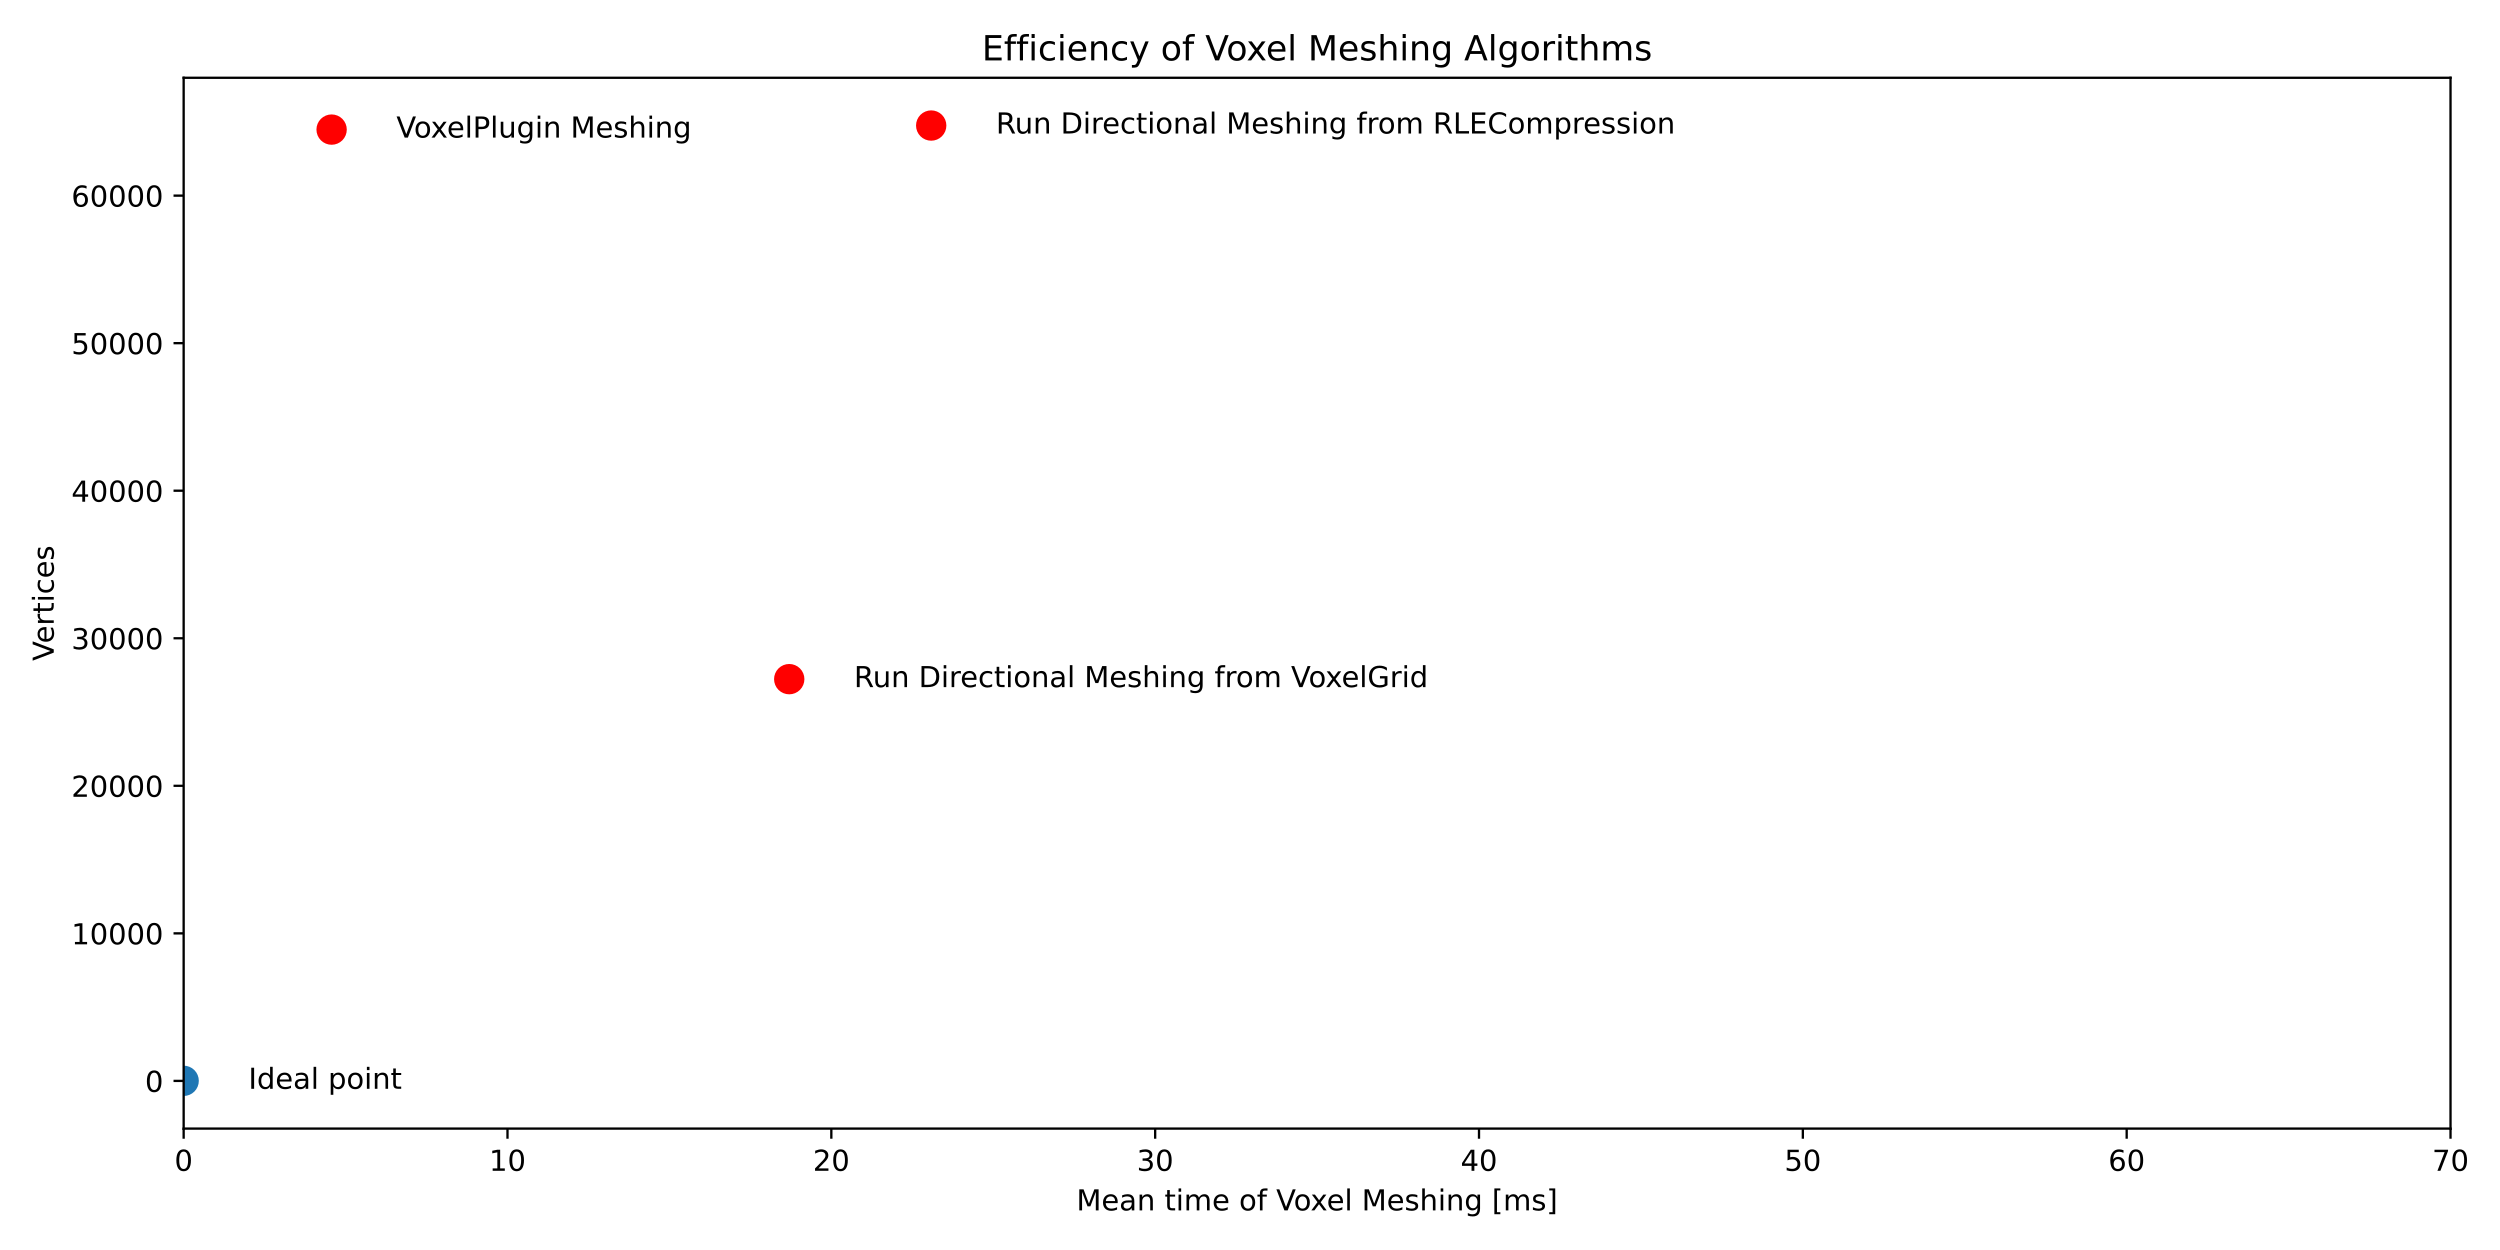
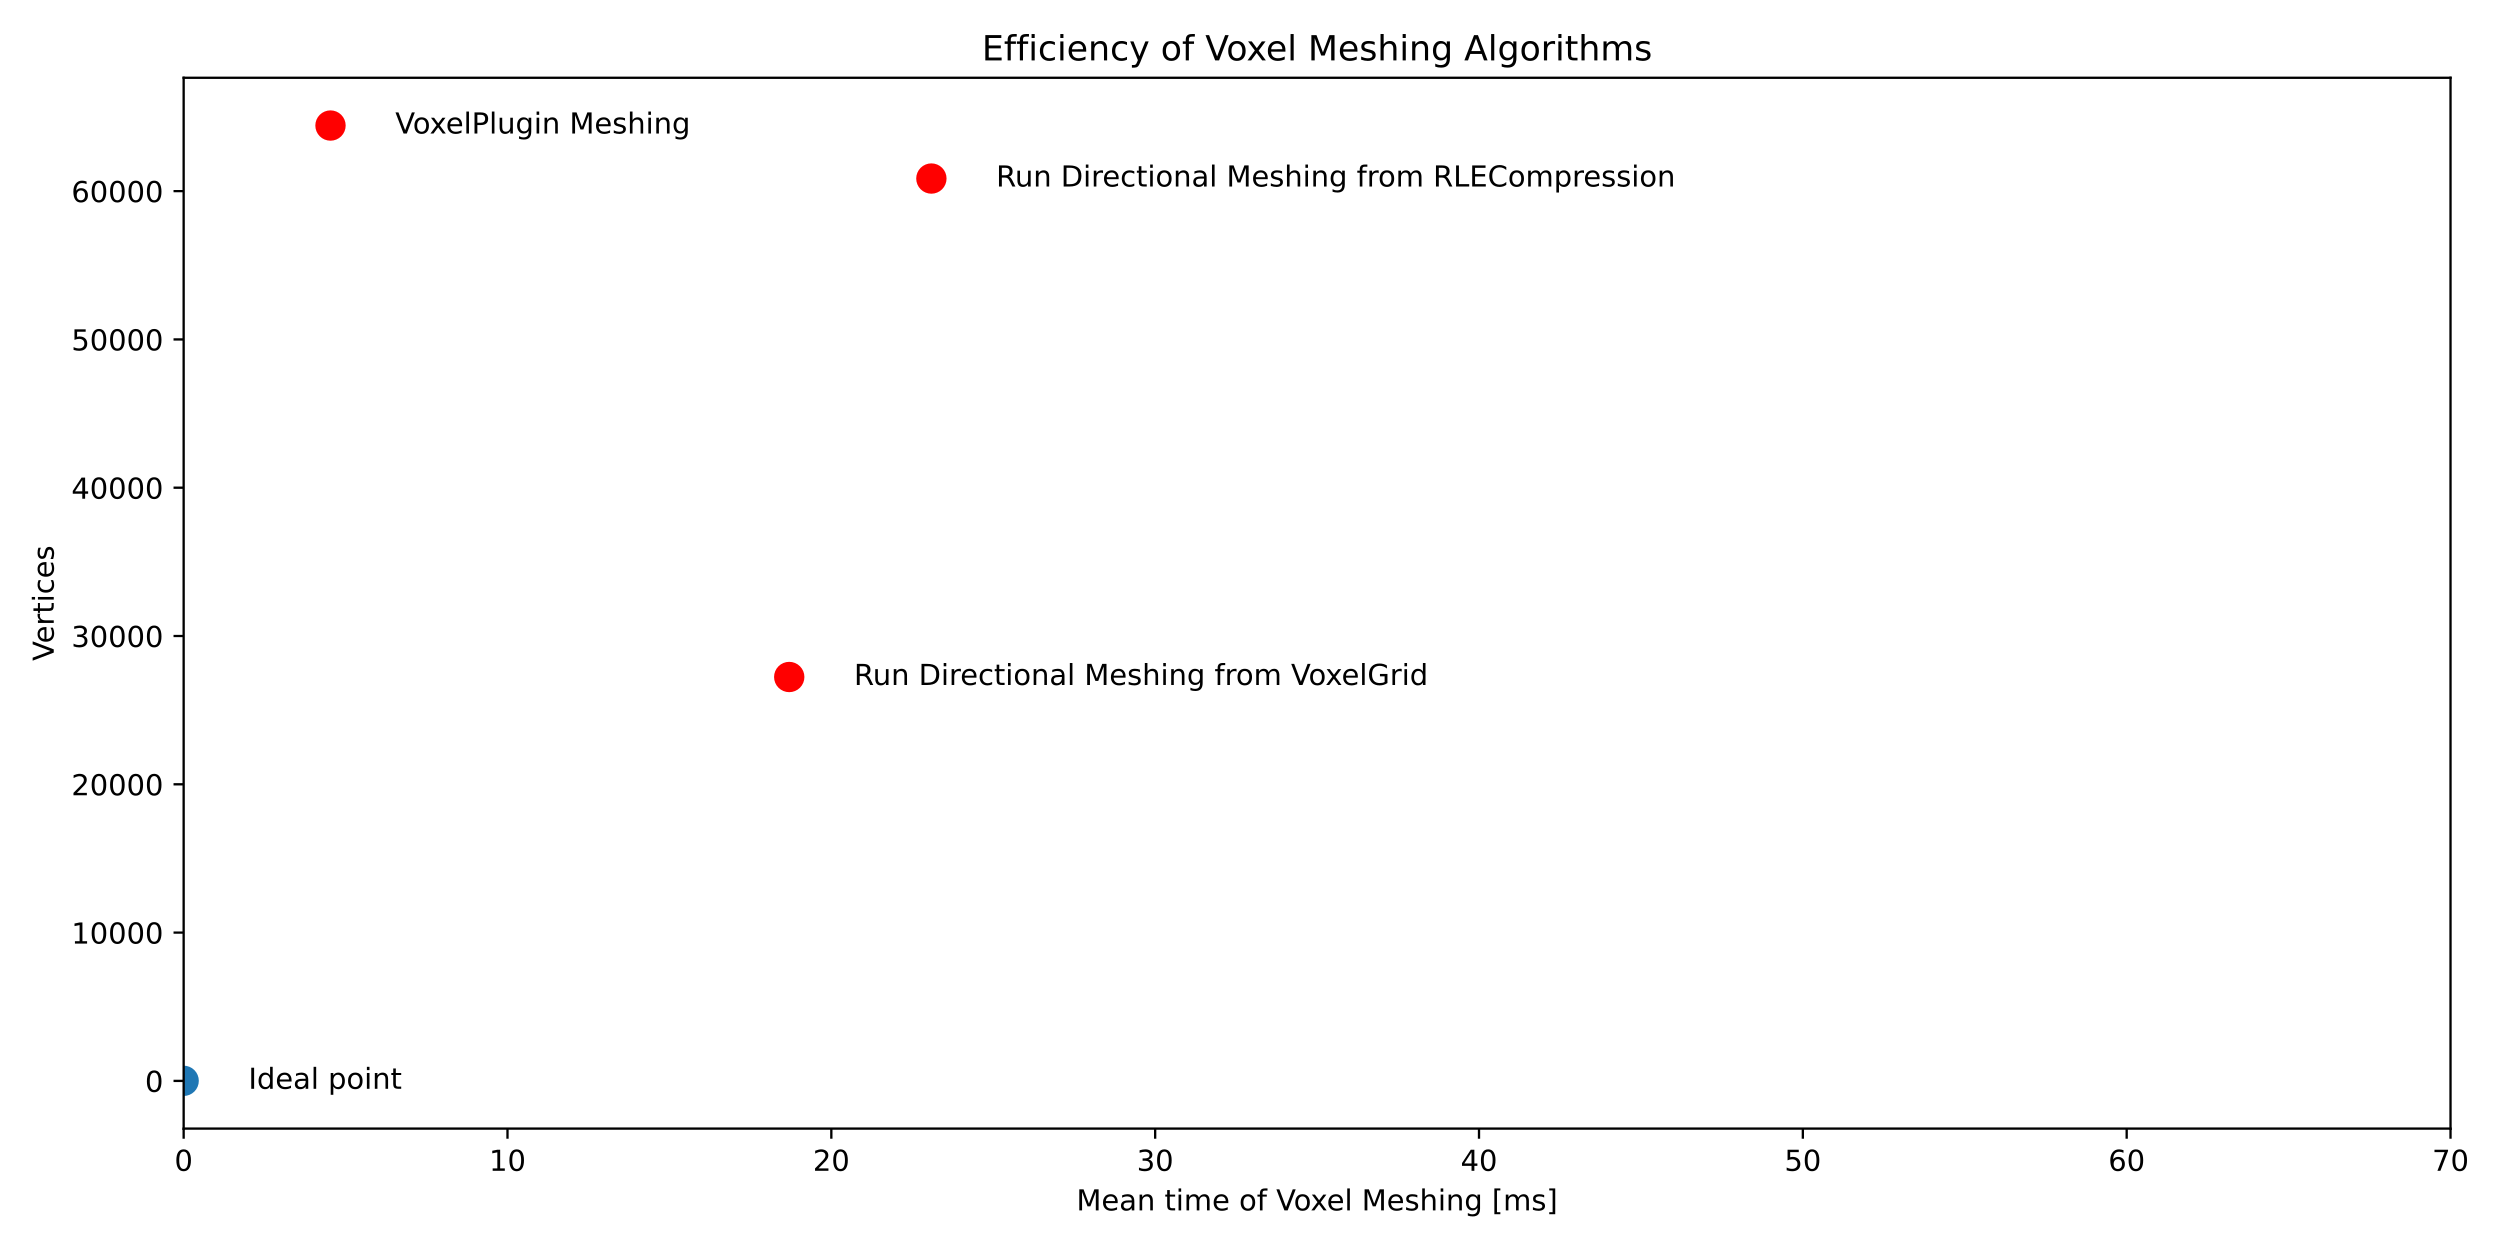
<svg xmlns="http://www.w3.org/2000/svg" xmlns:xlink="http://www.w3.org/1999/xlink" width="864pt" height="432pt" viewBox="0 0 864 432" version="1.1">
  <defs>
    <style type="text/css">*{stroke-linejoin: round; stroke-linecap: butt}</style>
  </defs>
  <g id="figure_1">
    <g id="patch_1">
      <path d="M 0 432  L 864 432  L 864 0  L 0 0  z " style="fill: #ffffff" />
    </g>
    <g id="axes_1">
      <g id="patch_2">
        <path d="M 63.47 390.04  L 846.9 390.04  L 846.9 26.88  L 63.47 26.88  z " style="fill: #ffffff" />
      </g>
      <g id="PathCollection_1">
        <defs>
-           <path id="m01d069dafb" d="M 0 4.743  C 1.258 4.743 2.465 4.244 3.354 3.354  C 4.244 2.465 4.743 1.258 4.743 0  C 4.743 -1.258 4.244 -2.465 3.354 -3.354  C 2.465 -4.244 1.258 -4.743 0 -4.743  C -1.258 -4.743 -2.465 -4.244 -3.354 -3.354  C -4.244 -2.465 -4.743 -1.258 -4.743 0  C -4.743 1.258 -4.244 2.465 -3.354 3.354  C -2.465 4.244 -1.258 4.743 0 4.743  z " style="stroke: #ff0000" />
+           <path id="mb152753263" d="M 0 4.743  C 1.258 4.743 2.465 4.244 3.354 3.354  C 4.244 2.465 4.743 1.258 4.743 0  C 4.743 -1.258 4.244 -2.465 3.354 -3.354  C 2.465 -4.244 1.258 -4.743 0 -4.743  C -1.258 -4.743 -2.465 -4.244 -3.354 -3.354  C -4.244 -2.465 -4.743 -1.258 -4.743 0  C -4.743 1.258 -4.244 2.465 -3.354 3.354  C -2.465 4.244 -1.258 4.743 0 4.743  z " style="stroke: #ff0000" />
        </defs>
-         <g clip-path="url(#p75c8e3b864)">
-           <use xlink:href="#m01d069dafb" x="114.605" y="44.788" style="fill: #ff0000; stroke: #ff0000" />
-           <use xlink:href="#m01d069dafb" x="272.759" y="234.714" style="fill: #ff0000; stroke: #ff0000" />
-           <use xlink:href="#m01d069dafb" x="321.823" y="43.387" style="fill: #ff0000; stroke: #ff0000" />
+         <g clip-path="url(#p0cba698dfe)">
+           <use xlink:href="#mb152753263" x="114.22" y="43.387" style="fill: #ff0000; stroke: #ff0000" />
+           <use xlink:href="#mb152753263" x="272.759" y="233.972" style="fill: #ff0000; stroke: #ff0000" />
+           <use xlink:href="#mb152753263" x="321.885" y="61.704" style="fill: #ff0000; stroke: #ff0000" />
        </g>
      </g>
      <g id="PathCollection_2">
        <defs>
-           <path id="m500cab0dea" d="M 0 4.743  C 1.258 4.743 2.465 4.244 3.354 3.354  C 4.244 2.465 4.743 1.258 4.743 0  C 4.743 -1.258 4.244 -2.465 3.354 -3.354  C 2.465 -4.244 1.258 -4.743 0 -4.743  C -1.258 -4.743 -2.465 -4.244 -3.354 -3.354  C -4.244 -2.465 -4.743 -1.258 -4.743 0  C -4.743 1.258 -4.244 2.465 -3.354 3.354  C -2.465 4.244 -1.258 4.743 0 4.743  z " style="stroke: #1f77b4" />
+           <path id="m90d066e089" d="M 0 4.743  C 1.258 4.743 2.465 4.244 3.354 3.354  C 4.244 2.465 4.743 1.258 4.743 0  C 4.743 -1.258 4.244 -2.465 3.354 -3.354  C 2.465 -4.244 1.258 -4.743 0 -4.743  C -1.258 -4.743 -2.465 -4.244 -3.354 -3.354  C -4.244 -2.465 -4.743 -1.258 -4.743 0  C -4.743 1.258 -4.244 2.465 -3.354 3.354  C -2.465 4.244 -1.258 4.743 0 4.743  z " style="stroke: #1f77b4" />
        </defs>
-         <g clip-path="url(#p75c8e3b864)">
-           <use xlink:href="#m500cab0dea" x="63.47" y="373.533" style="fill: #1f77b4; stroke: #1f77b4" />
+         <g clip-path="url(#p0cba698dfe)">
+           <use xlink:href="#m90d066e089" x="63.47" y="373.533" style="fill: #1f77b4; stroke: #1f77b4" />
        </g>
      </g>
      <g id="matplotlib.axis_1">
        <g id="xtick_1">
          <g id="line2d_1">
            <defs>
-               <path id="mab07b697c9" d="M 0 0  L 0 3.5  " style="stroke: #000000; stroke-width: 0.8" />
+               <path id="m2196f4f92c" d="M 0 0  L 0 3.5  " style="stroke: #000000; stroke-width: 0.8" />
            </defs>
            <g>
-               <use xlink:href="#mab07b697c9" x="63.47" y="390.04" style="stroke: #000000; stroke-width: 0.8" />
+               <use xlink:href="#m2196f4f92c" x="63.47" y="390.04" style="stroke: #000000; stroke-width: 0.8" />
            </g>
          </g>
          <g id="text_1">
            <g transform="translate(60.28875 404.6384) scale(0.1 -0.1)">
              <defs>
                <path id="DejaVuSans-30" d="M 2034 4250  Q 1547 4250 1301 3770  Q 1056 3291 1056 2328  Q 1056 1369 1301 889  Q 1547 409 2034 409  Q 2525 409 2770 889  Q 3016 1369 3016 2328  Q 3016 3291 2770 3770  Q 2525 4250 2034 4250  z M 2034 4750  Q 2819 4750 3233 4129  Q 3647 3509 3647 2328  Q 3647 1150 3233 529  Q 2819 -91 2034 -91  Q 1250 -91 836 529  Q 422 1150 422 2328  Q 422 3509 836 4129  Q 1250 4750 2034 4750  z " transform="scale(0.015625)" />
              </defs>
              <use xlink:href="#DejaVuSans-30" />
            </g>
          </g>
        </g>
        <g id="xtick_2">
          <g id="line2d_2">
            <g>
-               <use xlink:href="#mab07b697c9" x="175.389" y="390.04" style="stroke: #000000; stroke-width: 0.8" />
+               <use xlink:href="#m2196f4f92c" x="175.389" y="390.04" style="stroke: #000000; stroke-width: 0.8" />
            </g>
          </g>
          <g id="text_2">
            <g transform="translate(169.0261 404.6384) scale(0.1 -0.1)">
              <defs>
                <path id="DejaVuSans-31" d="M 794 531  L 1825 531  L 1825 4091  L 703 3866  L 703 4441  L 1819 4666  L 2450 4666  L 2450 531  L 3481 531  L 3481 0  L 794 0  L 794 531  z " transform="scale(0.015625)" />
              </defs>
              <use xlink:href="#DejaVuSans-31" />
              <use xlink:href="#DejaVuSans-30" transform="translate(63.62305 0)" />
            </g>
          </g>
        </g>
        <g id="xtick_3">
          <g id="line2d_3">
            <g>
-               <use xlink:href="#mab07b697c9" x="287.307" y="390.04" style="stroke: #000000; stroke-width: 0.8" />
+               <use xlink:href="#m2196f4f92c" x="287.307" y="390.04" style="stroke: #000000; stroke-width: 0.8" />
            </g>
          </g>
          <g id="text_3">
            <g transform="translate(280.9446 404.6384) scale(0.1 -0.1)">
              <defs>
                <path id="DejaVuSans-32" d="M 1228 531  L 3431 531  L 3431 0  L 469 0  L 469 531  Q 828 903 1448 1529  Q 2069 2156 2228 2338  Q 2531 2678 2651 2914  Q 2772 3150 2772 3378  Q 2772 3750 2511 3984  Q 2250 4219 1831 4219  Q 1534 4219 1204 4116  Q 875 4013 500 3803  L 500 4441  Q 881 4594 1212 4672  Q 1544 4750 1819 4750  Q 2544 4750 2975 4387  Q 3406 4025 3406 3419  Q 3406 3131 3298 2873  Q 3191 2616 2906 2266  Q 2828 2175 2409 1742  Q 1991 1309 1228 531  z " transform="scale(0.015625)" />
              </defs>
              <use xlink:href="#DejaVuSans-32" />
              <use xlink:href="#DejaVuSans-30" transform="translate(63.62305 0)" />
            </g>
          </g>
        </g>
        <g id="xtick_4">
          <g id="line2d_4">
            <g>
-               <use xlink:href="#mab07b697c9" x="399.226" y="390.04" style="stroke: #000000; stroke-width: 0.8" />
+               <use xlink:href="#m2196f4f92c" x="399.226" y="390.04" style="stroke: #000000; stroke-width: 0.8" />
            </g>
          </g>
          <g id="text_4">
            <g transform="translate(392.8632 404.6384) scale(0.1 -0.1)">
              <defs>
                <path id="DejaVuSans-33" d="M 2597 2516  Q 3050 2419 3304 2112  Q 3559 1806 3559 1356  Q 3559 666 3084 287  Q 2609 -91 1734 -91  Q 1441 -91 1130 -33  Q 819 25 488 141  L 488 750  Q 750 597 1062 519  Q 1375 441 1716 441  Q 2309 441 2620 675  Q 2931 909 2931 1356  Q 2931 1769 2642 2001  Q 2353 2234 1838 2234  L 1294 2234  L 1294 2753  L 1863 2753  Q 2328 2753 2575 2939  Q 2822 3125 2822 3475  Q 2822 3834 2567 4026  Q 2313 4219 1838 4219  Q 1578 4219 1281 4162  Q 984 4106 628 3988  L 628 4550  Q 988 4650 1302 4700  Q 1616 4750 1894 4750  Q 2613 4750 3031 4423  Q 3450 4097 3450 3541  Q 3450 3153 3228 2886  Q 3006 2619 2597 2516  z " transform="scale(0.015625)" />
              </defs>
              <use xlink:href="#DejaVuSans-33" />
              <use xlink:href="#DejaVuSans-30" transform="translate(63.62305 0)" />
            </g>
          </g>
        </g>
        <g id="xtick_5">
          <g id="line2d_5">
            <g>
-               <use xlink:href="#mab07b697c9" x="511.144" y="390.04" style="stroke: #000000; stroke-width: 0.8" />
+               <use xlink:href="#m2196f4f92c" x="511.144" y="390.04" style="stroke: #000000; stroke-width: 0.8" />
            </g>
          </g>
          <g id="text_5">
            <g transform="translate(504.7818 404.6384) scale(0.1 -0.1)">
              <defs>
                <path id="DejaVuSans-34" d="M 2419 4116  L 825 1625  L 2419 1625  L 2419 4116  z M 2253 4666  L 3047 4666  L 3047 1625  L 3713 1625  L 3713 1100  L 3047 1100  L 3047 0  L 2419 0  L 2419 1100  L 313 1100  L 313 1709  L 2253 4666  z " transform="scale(0.015625)" />
              </defs>
              <use xlink:href="#DejaVuSans-34" />
              <use xlink:href="#DejaVuSans-30" transform="translate(63.62305 0)" />
            </g>
          </g>
        </g>
        <g id="xtick_6">
          <g id="line2d_6">
            <g>
-               <use xlink:href="#mab07b697c9" x="623.063" y="390.04" style="stroke: #000000; stroke-width: 0.8" />
+               <use xlink:href="#m2196f4f92c" x="623.063" y="390.04" style="stroke: #000000; stroke-width: 0.8" />
            </g>
          </g>
          <g id="text_6">
            <g transform="translate(616.7004 404.6384) scale(0.1 -0.1)">
              <defs>
                <path id="DejaVuSans-35" d="M 691 4666  L 3169 4666  L 3169 4134  L 1269 4134  L 1269 2991  Q 1406 3038 1543 3061  Q 1681 3084 1819 3084  Q 2600 3084 3056 2656  Q 3513 2228 3513 1497  Q 3513 744 3044 326  Q 2575 -91 1722 -91  Q 1428 -91 1123 -41  Q 819 9 494 109  L 494 744  Q 775 591 1075 516  Q 1375 441 1709 441  Q 2250 441 2565 725  Q 2881 1009 2881 1497  Q 2881 1984 2565 2268  Q 2250 2553 1709 2553  Q 1456 2553 1204 2497  Q 953 2441 691 2322  L 691 4666  z " transform="scale(0.015625)" />
              </defs>
              <use xlink:href="#DejaVuSans-35" />
              <use xlink:href="#DejaVuSans-30" transform="translate(63.62305 0)" />
            </g>
          </g>
        </g>
        <g id="xtick_7">
          <g id="line2d_7">
            <g>
-               <use xlink:href="#mab07b697c9" x="734.981" y="390.04" style="stroke: #000000; stroke-width: 0.8" />
+               <use xlink:href="#m2196f4f92c" x="734.981" y="390.04" style="stroke: #000000; stroke-width: 0.8" />
            </g>
          </g>
          <g id="text_7">
            <g transform="translate(728.6189 404.6384) scale(0.1 -0.1)">
              <defs>
                <path id="DejaVuSans-36" d="M 2113 2584  Q 1688 2584 1439 2293  Q 1191 2003 1191 1497  Q 1191 994 1439 701  Q 1688 409 2113 409  Q 2538 409 2786 701  Q 3034 994 3034 1497  Q 3034 2003 2786 2293  Q 2538 2584 2113 2584  z M 3366 4563  L 3366 3988  Q 3128 4100 2886 4159  Q 2644 4219 2406 4219  Q 1781 4219 1451 3797  Q 1122 3375 1075 2522  Q 1259 2794 1537 2939  Q 1816 3084 2150 3084  Q 2853 3084 3261 2657  Q 3669 2231 3669 1497  Q 3669 778 3244 343  Q 2819 -91 2113 -91  Q 1303 -91 875 529  Q 447 1150 447 2328  Q 447 3434 972 4092  Q 1497 4750 2381 4750  Q 2619 4750 2861 4703  Q 3103 4656 3366 4563  z " transform="scale(0.015625)" />
              </defs>
              <use xlink:href="#DejaVuSans-36" />
              <use xlink:href="#DejaVuSans-30" transform="translate(63.62305 0)" />
            </g>
          </g>
        </g>
        <g id="xtick_8">
          <g id="line2d_8">
            <g>
-               <use xlink:href="#mab07b697c9" x="846.9" y="390.04" style="stroke: #000000; stroke-width: 0.8" />
+               <use xlink:href="#m2196f4f92c" x="846.9" y="390.04" style="stroke: #000000; stroke-width: 0.8" />
            </g>
          </g>
          <g id="text_8">
            <g transform="translate(840.5375 404.6384) scale(0.1 -0.1)">
              <defs>
                <path id="DejaVuSans-37" d="M 525 4666  L 3525 4666  L 3525 4397  L 1831 0  L 1172 0  L 2766 4134  L 525 4134  L 525 4666  z " transform="scale(0.015625)" />
              </defs>
              <use xlink:href="#DejaVuSans-37" />
              <use xlink:href="#DejaVuSans-30" transform="translate(63.62305 0)" />
            </g>
          </g>
        </g>
        <g id="text_9">
          <g transform="translate(372.0233 418.3166) scale(0.1 -0.1)">
            <defs>
              <path id="DejaVuSans-4d" d="M 628 4666  L 1569 4666  L 2759 1491  L 3956 4666  L 4897 4666  L 4897 0  L 4281 0  L 4281 4097  L 3078 897  L 2444 897  L 1241 4097  L 1241 0  L 628 0  L 628 4666  z " transform="scale(0.015625)" />
              <path id="DejaVuSans-65" d="M 3597 1894  L 3597 1613  L 953 1613  Q 991 1019 1311 708  Q 1631 397 2203 397  Q 2534 397 2845 478  Q 3156 559 3463 722  L 3463 178  Q 3153 47 2828 -22  Q 2503 -91 2169 -91  Q 1331 -91 842 396  Q 353 884 353 1716  Q 353 2575 817 3079  Q 1281 3584 2069 3584  Q 2775 3584 3186 3129  Q 3597 2675 3597 1894  z M 3022 2063  Q 3016 2534 2758 2815  Q 2500 3097 2075 3097  Q 1594 3097 1305 2825  Q 1016 2553 972 2059  L 3022 2063  z " transform="scale(0.015625)" />
              <path id="DejaVuSans-61" d="M 2194 1759  Q 1497 1759 1228 1600  Q 959 1441 959 1056  Q 959 750 1161 570  Q 1363 391 1709 391  Q 2188 391 2477 730  Q 2766 1069 2766 1631  L 2766 1759  L 2194 1759  z M 3341 1997  L 3341 0  L 2766 0  L 2766 531  Q 2569 213 2275 61  Q 1981 -91 1556 -91  Q 1019 -91 701 211  Q 384 513 384 1019  Q 384 1609 779 1909  Q 1175 2209 1959 2209  L 2766 2209  L 2766 2266  Q 2766 2663 2505 2880  Q 2244 3097 1772 3097  Q 1472 3097 1187 3025  Q 903 2953 641 2809  L 641 3341  Q 956 3463 1253 3523  Q 1550 3584 1831 3584  Q 2591 3584 2966 3190  Q 3341 2797 3341 1997  z " transform="scale(0.015625)" />
              <path id="DejaVuSans-6e" d="M 3513 2113  L 3513 0  L 2938 0  L 2938 2094  Q 2938 2591 2744 2837  Q 2550 3084 2163 3084  Q 1697 3084 1428 2787  Q 1159 2491 1159 1978  L 1159 0  L 581 0  L 581 3500  L 1159 3500  L 1159 2956  Q 1366 3272 1645 3428  Q 1925 3584 2291 3584  Q 2894 3584 3203 3211  Q 3513 2838 3513 2113  z " transform="scale(0.015625)" />
              <path id="DejaVuSans-20" transform="scale(0.015625)" />
              <path id="DejaVuSans-74" d="M 1172 4494  L 1172 3500  L 2356 3500  L 2356 3053  L 1172 3053  L 1172 1153  Q 1172 725 1289 603  Q 1406 481 1766 481  L 2356 481  L 2356 0  L 1766 0  Q 1100 0 847 248  Q 594 497 594 1153  L 594 3053  L 172 3053  L 172 3500  L 594 3500  L 594 4494  L 1172 4494  z " transform="scale(0.015625)" />
              <path id="DejaVuSans-69" d="M 603 3500  L 1178 3500  L 1178 0  L 603 0  L 603 3500  z M 603 4863  L 1178 4863  L 1178 4134  L 603 4134  L 603 4863  z " transform="scale(0.015625)" />
              <path id="DejaVuSans-6d" d="M 3328 2828  Q 3544 3216 3844 3400  Q 4144 3584 4550 3584  Q 5097 3584 5394 3201  Q 5691 2819 5691 2113  L 5691 0  L 5113 0  L 5113 2094  Q 5113 2597 4934 2840  Q 4756 3084 4391 3084  Q 3944 3084 3684 2787  Q 3425 2491 3425 1978  L 3425 0  L 2847 0  L 2847 2094  Q 2847 2600 2669 2842  Q 2491 3084 2119 3084  Q 1678 3084 1418 2786  Q 1159 2488 1159 1978  L 1159 0  L 581 0  L 581 3500  L 1159 3500  L 1159 2956  Q 1356 3278 1631 3431  Q 1906 3584 2284 3584  Q 2666 3584 2933 3390  Q 3200 3197 3328 2828  z " transform="scale(0.015625)" />
              <path id="DejaVuSans-6f" d="M 1959 3097  Q 1497 3097 1228 2736  Q 959 2375 959 1747  Q 959 1119 1226 758  Q 1494 397 1959 397  Q 2419 397 2687 759  Q 2956 1122 2956 1747  Q 2956 2369 2687 2733  Q 2419 3097 1959 3097  z M 1959 3584  Q 2709 3584 3137 3096  Q 3566 2609 3566 1747  Q 3566 888 3137 398  Q 2709 -91 1959 -91  Q 1206 -91 779 398  Q 353 888 353 1747  Q 353 2609 779 3096  Q 1206 3584 1959 3584  z " transform="scale(0.015625)" />
              <path id="DejaVuSans-66" d="M 2375 4863  L 2375 4384  L 1825 4384  Q 1516 4384 1395 4259  Q 1275 4134 1275 3809  L 1275 3500  L 2222 3500  L 2222 3053  L 1275 3053  L 1275 0  L 697 0  L 697 3053  L 147 3053  L 147 3500  L 697 3500  L 697 3744  Q 697 4328 969 4595  Q 1241 4863 1831 4863  L 2375 4863  z " transform="scale(0.015625)" />
              <path id="DejaVuSans-56" d="M 1831 0  L 50 4666  L 709 4666  L 2188 738  L 3669 4666  L 4325 4666  L 2547 0  L 1831 0  z " transform="scale(0.015625)" />
              <path id="DejaVuSans-78" d="M 3513 3500  L 2247 1797  L 3578 0  L 2900 0  L 1881 1375  L 863 0  L 184 0  L 1544 1831  L 300 3500  L 978 3500  L 1906 2253  L 2834 3500  L 3513 3500  z " transform="scale(0.015625)" />
              <path id="DejaVuSans-6c" d="M 603 4863  L 1178 4863  L 1178 0  L 603 0  L 603 4863  z " transform="scale(0.015625)" />
              <path id="DejaVuSans-73" d="M 2834 3397  L 2834 2853  Q 2591 2978 2328 3040  Q 2066 3103 1784 3103  Q 1356 3103 1142 2972  Q 928 2841 928 2578  Q 928 2378 1081 2264  Q 1234 2150 1697 2047  L 1894 2003  Q 2506 1872 2764 1633  Q 3022 1394 3022 966  Q 3022 478 2636 193  Q 2250 -91 1575 -91  Q 1294 -91 989 -36  Q 684 19 347 128  L 347 722  Q 666 556 975 473  Q 1284 391 1588 391  Q 1994 391 2212 530  Q 2431 669 2431 922  Q 2431 1156 2273 1281  Q 2116 1406 1581 1522  L 1381 1569  Q 847 1681 609 1914  Q 372 2147 372 2553  Q 372 3047 722 3315  Q 1072 3584 1716 3584  Q 2034 3584 2315 3537  Q 2597 3491 2834 3397  z " transform="scale(0.015625)" />
              <path id="DejaVuSans-68" d="M 3513 2113  L 3513 0  L 2938 0  L 2938 2094  Q 2938 2591 2744 2837  Q 2550 3084 2163 3084  Q 1697 3084 1428 2787  Q 1159 2491 1159 1978  L 1159 0  L 581 0  L 581 4863  L 1159 4863  L 1159 2956  Q 1366 3272 1645 3428  Q 1925 3584 2291 3584  Q 2894 3584 3203 3211  Q 3513 2838 3513 2113  z " transform="scale(0.015625)" />
              <path id="DejaVuSans-67" d="M 2906 1791  Q 2906 2416 2648 2759  Q 2391 3103 1925 3103  Q 1463 3103 1205 2759  Q 947 2416 947 1791  Q 947 1169 1205 825  Q 1463 481 1925 481  Q 2391 481 2648 825  Q 2906 1169 2906 1791  z M 3481 434  Q 3481 -459 3084 -895  Q 2688 -1331 1869 -1331  Q 1566 -1331 1297 -1286  Q 1028 -1241 775 -1147  L 775 -588  Q 1028 -725 1275 -790  Q 1522 -856 1778 -856  Q 2344 -856 2625 -561  Q 2906 -266 2906 331  L 2906 616  Q 2728 306 2450 153  Q 2172 0 1784 0  Q 1141 0 747 490  Q 353 981 353 1791  Q 353 2603 747 3093  Q 1141 3584 1784 3584  Q 2172 3584 2450 3431  Q 2728 3278 2906 2969  L 2906 3500  L 3481 3500  L 3481 434  z " transform="scale(0.015625)" />
              <path id="DejaVuSans-5b" d="M 550 4863  L 1875 4863  L 1875 4416  L 1125 4416  L 1125 -397  L 1875 -397  L 1875 -844  L 550 -844  L 550 4863  z " transform="scale(0.015625)" />
              <path id="DejaVuSans-5d" d="M 1947 4863  L 1947 -844  L 622 -844  L 622 -397  L 1369 -397  L 1369 4416  L 622 4416  L 622 4863  L 1947 4863  z " transform="scale(0.015625)" />
            </defs>
            <use xlink:href="#DejaVuSans-4d" />
            <use xlink:href="#DejaVuSans-65" transform="translate(86.2793 0)" />
            <use xlink:href="#DejaVuSans-61" transform="translate(147.8027 0)" />
            <use xlink:href="#DejaVuSans-6e" transform="translate(209.082 0)" />
            <use xlink:href="#DejaVuSans-20" transform="translate(272.4609 0)" />
            <use xlink:href="#DejaVuSans-74" transform="translate(304.248 0)" />
            <use xlink:href="#DejaVuSans-69" transform="translate(343.457 0)" />
            <use xlink:href="#DejaVuSans-6d" transform="translate(371.2402 0)" />
            <use xlink:href="#DejaVuSans-65" transform="translate(468.6523 0)" />
            <use xlink:href="#DejaVuSans-20" transform="translate(530.1758 0)" />
            <use xlink:href="#DejaVuSans-6f" transform="translate(561.9629 0)" />
            <use xlink:href="#DejaVuSans-66" transform="translate(623.1445 0)" />
            <use xlink:href="#DejaVuSans-20" transform="translate(658.3496 0)" />
            <use xlink:href="#DejaVuSans-56" transform="translate(690.1367 0)" />
            <use xlink:href="#DejaVuSans-6f" transform="translate(750.7949 0)" />
            <use xlink:href="#DejaVuSans-78" transform="translate(808.8516 0)" />
            <use xlink:href="#DejaVuSans-65" transform="translate(864.9062 0)" />
            <use xlink:href="#DejaVuSans-6c" transform="translate(926.4297 0)" />
            <use xlink:href="#DejaVuSans-20" transform="translate(954.2129 0)" />
            <use xlink:href="#DejaVuSans-4d" transform="translate(986 0)" />
            <use xlink:href="#DejaVuSans-65" transform="translate(1072.279 0)" />
            <use xlink:href="#DejaVuSans-73" transform="translate(1133.803 0)" />
            <use xlink:href="#DejaVuSans-68" transform="translate(1185.902 0)" />
            <use xlink:href="#DejaVuSans-69" transform="translate(1249.281 0)" />
            <use xlink:href="#DejaVuSans-6e" transform="translate(1277.064 0)" />
            <use xlink:href="#DejaVuSans-67" transform="translate(1340.443 0)" />
            <use xlink:href="#DejaVuSans-20" transform="translate(1403.92 0)" />
            <use xlink:href="#DejaVuSans-5b" transform="translate(1435.707 0)" />
            <use xlink:href="#DejaVuSans-6d" transform="translate(1474.721 0)" />
            <use xlink:href="#DejaVuSans-73" transform="translate(1572.133 0)" />
            <use xlink:href="#DejaVuSans-5d" transform="translate(1624.232 0)" />
          </g>
        </g>
      </g>
      <g id="matplotlib.axis_2">
        <g id="ytick_1">
          <g id="line2d_9">
            <defs>
-               <path id="m1e5a7de526" d="M 0 0  L -3.5 0  " style="stroke: #000000; stroke-width: 0.8" />
+               <path id="mfbac910beb" d="M 0 0  L -3.5 0  " style="stroke: #000000; stroke-width: 0.8" />
            </defs>
            <g>
-               <use xlink:href="#m1e5a7de526" x="63.47" y="373.553" style="stroke: #000000; stroke-width: 0.8" />
+               <use xlink:href="#mfbac910beb" x="63.47" y="373.553" style="stroke: #000000; stroke-width: 0.8" />
            </g>
          </g>
          <g id="text_10">
-             <g transform="translate(50.1075 377.3523) scale(0.1 -0.1)">
+             <g transform="translate(50.1075 377.3524) scale(0.1 -0.1)">
              <use xlink:href="#DejaVuSans-30" />
            </g>
          </g>
        </g>
        <g id="ytick_2">
          <g id="line2d_10">
            <g>
-               <use xlink:href="#m1e5a7de526" x="63.47" y="322.563" style="stroke: #000000; stroke-width: 0.8" />
+               <use xlink:href="#mfbac910beb" x="63.47" y="322.303" style="stroke: #000000; stroke-width: 0.8" />
            </g>
          </g>
          <g id="text_11">
-             <g transform="translate(24.6575 326.3626) scale(0.1 -0.1)">
+             <g transform="translate(24.6575 326.1026) scale(0.1 -0.1)">
              <use xlink:href="#DejaVuSans-31" />
              <use xlink:href="#DejaVuSans-30" transform="translate(63.62305 0)" />
              <use xlink:href="#DejaVuSans-30" transform="translate(127.2461 0)" />
              <use xlink:href="#DejaVuSans-30" transform="translate(190.8691 0)" />
              <use xlink:href="#DejaVuSans-30" transform="translate(254.4922 0)" />
            </g>
          </g>
        </g>
        <g id="ytick_3">
          <g id="line2d_11">
            <g>
-               <use xlink:href="#m1e5a7de526" x="63.47" y="271.574" style="stroke: #000000; stroke-width: 0.8" />
+               <use xlink:href="#mfbac910beb" x="63.47" y="271.054" style="stroke: #000000; stroke-width: 0.8" />
            </g>
          </g>
          <g id="text_12">
-             <g transform="translate(24.6575 275.3729) scale(0.1 -0.1)">
+             <g transform="translate(24.6575 274.8528) scale(0.1 -0.1)">
              <use xlink:href="#DejaVuSans-32" />
              <use xlink:href="#DejaVuSans-30" transform="translate(63.62305 0)" />
              <use xlink:href="#DejaVuSans-30" transform="translate(127.2461 0)" />
              <use xlink:href="#DejaVuSans-30" transform="translate(190.8691 0)" />
              <use xlink:href="#DejaVuSans-30" transform="translate(254.4922 0)" />
            </g>
          </g>
        </g>
        <g id="ytick_4">
          <g id="line2d_12">
            <g>
-               <use xlink:href="#m1e5a7de526" x="63.47" y="220.584" style="stroke: #000000; stroke-width: 0.8" />
+               <use xlink:href="#mfbac910beb" x="63.47" y="219.804" style="stroke: #000000; stroke-width: 0.8" />
            </g>
          </g>
          <g id="text_13">
-             <g transform="translate(24.6575 224.3831) scale(0.1 -0.1)">
+             <g transform="translate(24.6575 223.603) scale(0.1 -0.1)">
              <use xlink:href="#DejaVuSans-33" />
              <use xlink:href="#DejaVuSans-30" transform="translate(63.62305 0)" />
              <use xlink:href="#DejaVuSans-30" transform="translate(127.2461 0)" />
              <use xlink:href="#DejaVuSans-30" transform="translate(190.8691 0)" />
              <use xlink:href="#DejaVuSans-30" transform="translate(254.4922 0)" />
            </g>
          </g>
        </g>
        <g id="ytick_5">
          <g id="line2d_13">
            <g>
-               <use xlink:href="#m1e5a7de526" x="63.47" y="169.594" style="stroke: #000000; stroke-width: 0.8" />
+               <use xlink:href="#mfbac910beb" x="63.47" y="168.554" style="stroke: #000000; stroke-width: 0.8" />
            </g>
          </g>
          <g id="text_14">
-             <g transform="translate(24.6575 173.3934) scale(0.1 -0.1)">
+             <g transform="translate(24.6575 172.3532) scale(0.1 -0.1)">
              <use xlink:href="#DejaVuSans-34" />
              <use xlink:href="#DejaVuSans-30" transform="translate(63.62305 0)" />
              <use xlink:href="#DejaVuSans-30" transform="translate(127.2461 0)" />
              <use xlink:href="#DejaVuSans-30" transform="translate(190.8691 0)" />
              <use xlink:href="#DejaVuSans-30" transform="translate(254.4922 0)" />
            </g>
          </g>
        </g>
        <g id="ytick_6">
          <g id="line2d_14">
            <g>
-               <use xlink:href="#m1e5a7de526" x="63.47" y="118.604" style="stroke: #000000; stroke-width: 0.8" />
+               <use xlink:href="#mfbac910beb" x="63.47" y="117.304" style="stroke: #000000; stroke-width: 0.8" />
            </g>
          </g>
          <g id="text_15">
-             <g transform="translate(24.6575 122.4037) scale(0.1 -0.1)">
+             <g transform="translate(24.6575 121.1034) scale(0.1 -0.1)">
              <use xlink:href="#DejaVuSans-35" />
              <use xlink:href="#DejaVuSans-30" transform="translate(63.62305 0)" />
              <use xlink:href="#DejaVuSans-30" transform="translate(127.2461 0)" />
              <use xlink:href="#DejaVuSans-30" transform="translate(190.8691 0)" />
              <use xlink:href="#DejaVuSans-30" transform="translate(254.4922 0)" />
            </g>
          </g>
        </g>
        <g id="ytick_7">
          <g id="line2d_15">
            <g>
-               <use xlink:href="#m1e5a7de526" x="63.47" y="67.615" style="stroke: #000000; stroke-width: 0.8" />
+               <use xlink:href="#mfbac910beb" x="63.47" y="66.054" style="stroke: #000000; stroke-width: 0.8" />
            </g>
          </g>
          <g id="text_16">
-             <g transform="translate(24.6575 71.41392) scale(0.1 -0.1)">
+             <g transform="translate(24.6575 69.85359) scale(0.1 -0.1)">
              <use xlink:href="#DejaVuSans-36" />
              <use xlink:href="#DejaVuSans-30" transform="translate(63.62305 0)" />
              <use xlink:href="#DejaVuSans-30" transform="translate(127.2461 0)" />
              <use xlink:href="#DejaVuSans-30" transform="translate(190.8691 0)" />
              <use xlink:href="#DejaVuSans-30" transform="translate(254.4922 0)" />
            </g>
          </g>
        </g>
        <g id="text_17">
          <g transform="translate(18.57781 228.4045) rotate(-90) scale(0.1 -0.1)">
            <defs>
              <path id="DejaVuSans-72" d="M 2631 2963  Q 2534 3019 2420 3045  Q 2306 3072 2169 3072  Q 1681 3072 1420 2755  Q 1159 2438 1159 1844  L 1159 0  L 581 0  L 581 3500  L 1159 3500  L 1159 2956  Q 1341 3275 1631 3429  Q 1922 3584 2338 3584  Q 2397 3584 2469 3576  Q 2541 3569 2628 3553  L 2631 2963  z " transform="scale(0.015625)" />
              <path id="DejaVuSans-63" d="M 3122 3366  L 3122 2828  Q 2878 2963 2633 3030  Q 2388 3097 2138 3097  Q 1578 3097 1268 2742  Q 959 2388 959 1747  Q 959 1106 1268 751  Q 1578 397 2138 397  Q 2388 397 2633 464  Q 2878 531 3122 666  L 3122 134  Q 2881 22 2623 -34  Q 2366 -91 2075 -91  Q 1284 -91 818 406  Q 353 903 353 1747  Q 353 2603 823 3093  Q 1294 3584 2113 3584  Q 2378 3584 2631 3529  Q 2884 3475 3122 3366  z " transform="scale(0.015625)" />
            </defs>
            <use xlink:href="#DejaVuSans-56" />
            <use xlink:href="#DejaVuSans-65" transform="translate(60.6582 0)" />
            <use xlink:href="#DejaVuSans-72" transform="translate(122.1816 0)" />
            <use xlink:href="#DejaVuSans-74" transform="translate(163.2949 0)" />
            <use xlink:href="#DejaVuSans-69" transform="translate(202.5039 0)" />
            <use xlink:href="#DejaVuSans-63" transform="translate(230.2871 0)" />
            <use xlink:href="#DejaVuSans-65" transform="translate(285.2676 0)" />
            <use xlink:href="#DejaVuSans-73" transform="translate(346.791 0)" />
          </g>
        </g>
      </g>
      <g id="patch_3">
        <path d="M 63.47 390.04  L 63.47 26.88  " style="fill: none; stroke: #000000; stroke-width: 0.8; stroke-linejoin: miter; stroke-linecap: square" />
      </g>
      <g id="patch_4">
        <path d="M 846.9 390.04  L 846.9 26.88  " style="fill: none; stroke: #000000; stroke-width: 0.8; stroke-linejoin: miter; stroke-linecap: square" />
      </g>
      <g id="patch_5">
        <path d="M 63.47 390.04  L 846.9 390.04  " style="fill: none; stroke: #000000; stroke-width: 0.8; stroke-linejoin: miter; stroke-linecap: square" />
      </g>
      <g id="patch_6">
        <path d="M 63.47 26.88  L 846.9 26.88  " style="fill: none; stroke: #000000; stroke-width: 0.8; stroke-linejoin: miter; stroke-linecap: square" />
      </g>
      <g id="text_18">
-         <g transform="translate(136.9888 47.54707) scale(0.1 -0.1)">
+         <g transform="translate(136.6037 46.14665) scale(0.1 -0.1)">
          <defs>
            <path id="DejaVuSans-50" d="M 1259 4147  L 1259 2394  L 2053 2394  Q 2494 2394 2734 2622  Q 2975 2850 2975 3272  Q 2975 3691 2734 3919  Q 2494 4147 2053 4147  L 1259 4147  z M 628 4666  L 2053 4666  Q 2838 4666 3239 4311  Q 3641 3956 3641 3272  Q 3641 2581 3239 2228  Q 2838 1875 2053 1875  L 1259 1875  L 1259 0  L 628 0  L 628 4666  z " transform="scale(0.015625)" />
            <path id="DejaVuSans-75" d="M 544 1381  L 544 3500  L 1119 3500  L 1119 1403  Q 1119 906 1312 657  Q 1506 409 1894 409  Q 2359 409 2629 706  Q 2900 1003 2900 1516  L 2900 3500  L 3475 3500  L 3475 0  L 2900 0  L 2900 538  Q 2691 219 2414 64  Q 2138 -91 1772 -91  Q 1169 -91 856 284  Q 544 659 544 1381  z M 1991 3584  L 1991 3584  z " transform="scale(0.015625)" />
          </defs>
          <use xlink:href="#DejaVuSans-56" />
          <use xlink:href="#DejaVuSans-6f" transform="translate(60.6582 0)" />
          <use xlink:href="#DejaVuSans-78" transform="translate(118.7148 0)" />
          <use xlink:href="#DejaVuSans-65" transform="translate(174.7695 0)" />
          <use xlink:href="#DejaVuSans-6c" transform="translate(236.293 0)" />
          <use xlink:href="#DejaVuSans-50" transform="translate(264.0762 0)" />
          <use xlink:href="#DejaVuSans-6c" transform="translate(324.3789 0)" />
          <use xlink:href="#DejaVuSans-75" transform="translate(352.1621 0)" />
          <use xlink:href="#DejaVuSans-67" transform="translate(415.541 0)" />
          <use xlink:href="#DejaVuSans-69" transform="translate(479.0176 0)" />
          <use xlink:href="#DejaVuSans-6e" transform="translate(506.8008 0)" />
          <use xlink:href="#DejaVuSans-20" transform="translate(570.1797 0)" />
          <use xlink:href="#DejaVuSans-4d" transform="translate(601.9668 0)" />
          <use xlink:href="#DejaVuSans-65" transform="translate(688.2461 0)" />
          <use xlink:href="#DejaVuSans-73" transform="translate(749.7695 0)" />
          <use xlink:href="#DejaVuSans-68" transform="translate(801.8691 0)" />
          <use xlink:href="#DejaVuSans-69" transform="translate(865.248 0)" />
          <use xlink:href="#DejaVuSans-6e" transform="translate(893.0312 0)" />
          <use xlink:href="#DejaVuSans-67" transform="translate(956.4102 0)" />
        </g>
      </g>
      <g id="text_19">
-         <g transform="translate(295.1427 237.4736) scale(0.1 -0.1)">
+         <g transform="translate(295.1427 236.731) scale(0.1 -0.1)">
          <defs>
            <path id="DejaVuSans-52" d="M 2841 2188  Q 3044 2119 3236 1894  Q 3428 1669 3622 1275  L 4263 0  L 3584 0  L 2988 1197  Q 2756 1666 2539 1819  Q 2322 1972 1947 1972  L 1259 1972  L 1259 0  L 628 0  L 628 4666  L 2053 4666  Q 2853 4666 3247 4331  Q 3641 3997 3641 3322  Q 3641 2881 3436 2590  Q 3231 2300 2841 2188  z M 1259 4147  L 1259 2491  L 2053 2491  Q 2509 2491 2742 2702  Q 2975 2913 2975 3322  Q 2975 3731 2742 3939  Q 2509 4147 2053 4147  L 1259 4147  z " transform="scale(0.015625)" />
            <path id="DejaVuSans-44" d="M 1259 4147  L 1259 519  L 2022 519  Q 2988 519 3436 956  Q 3884 1394 3884 2338  Q 3884 3275 3436 3711  Q 2988 4147 2022 4147  L 1259 4147  z M 628 4666  L 1925 4666  Q 3281 4666 3915 4102  Q 4550 3538 4550 2338  Q 4550 1131 3912 565  Q 3275 0 1925 0  L 628 0  L 628 4666  z " transform="scale(0.015625)" />
            <path id="DejaVuSans-47" d="M 3809 666  L 3809 1919  L 2778 1919  L 2778 2438  L 4434 2438  L 4434 434  Q 4069 175 3628 42  Q 3188 -91 2688 -91  Q 1594 -91 976 548  Q 359 1188 359 2328  Q 359 3472 976 4111  Q 1594 4750 2688 4750  Q 3144 4750 3555 4637  Q 3966 4525 4313 4306  L 4313 3634  Q 3963 3931 3569 4081  Q 3175 4231 2741 4231  Q 1884 4231 1454 3753  Q 1025 3275 1025 2328  Q 1025 1384 1454 906  Q 1884 428 2741 428  Q 3075 428 3337 486  Q 3600 544 3809 666  z " transform="scale(0.015625)" />
            <path id="DejaVuSans-64" d="M 2906 2969  L 2906 4863  L 3481 4863  L 3481 0  L 2906 0  L 2906 525  Q 2725 213 2448 61  Q 2172 -91 1784 -91  Q 1150 -91 751 415  Q 353 922 353 1747  Q 353 2572 751 3078  Q 1150 3584 1784 3584  Q 2172 3584 2448 3432  Q 2725 3281 2906 2969  z M 947 1747  Q 947 1113 1208 752  Q 1469 391 1925 391  Q 2381 391 2643 752  Q 2906 1113 2906 1747  Q 2906 2381 2643 2742  Q 2381 3103 1925 3103  Q 1469 3103 1208 2742  Q 947 2381 947 1747  z " transform="scale(0.015625)" />
          </defs>
          <use xlink:href="#DejaVuSans-52" />
          <use xlink:href="#DejaVuSans-75" transform="translate(64.98242 0)" />
          <use xlink:href="#DejaVuSans-6e" transform="translate(128.3613 0)" />
          <use xlink:href="#DejaVuSans-20" transform="translate(191.7402 0)" />
          <use xlink:href="#DejaVuSans-44" transform="translate(223.5273 0)" />
          <use xlink:href="#DejaVuSans-69" transform="translate(300.5293 0)" />
          <use xlink:href="#DejaVuSans-72" transform="translate(328.3125 0)" />
          <use xlink:href="#DejaVuSans-65" transform="translate(367.1758 0)" />
          <use xlink:href="#DejaVuSans-63" transform="translate(428.6992 0)" />
          <use xlink:href="#DejaVuSans-74" transform="translate(483.6797 0)" />
          <use xlink:href="#DejaVuSans-69" transform="translate(522.8887 0)" />
          <use xlink:href="#DejaVuSans-6f" transform="translate(550.6719 0)" />
          <use xlink:href="#DejaVuSans-6e" transform="translate(611.8535 0)" />
          <use xlink:href="#DejaVuSans-61" transform="translate(675.2324 0)" />
          <use xlink:href="#DejaVuSans-6c" transform="translate(736.5117 0)" />
          <use xlink:href="#DejaVuSans-20" transform="translate(764.2949 0)" />
          <use xlink:href="#DejaVuSans-4d" transform="translate(796.082 0)" />
          <use xlink:href="#DejaVuSans-65" transform="translate(882.3613 0)" />
          <use xlink:href="#DejaVuSans-73" transform="translate(943.8848 0)" />
          <use xlink:href="#DejaVuSans-68" transform="translate(995.9844 0)" />
          <use xlink:href="#DejaVuSans-69" transform="translate(1059.363 0)" />
          <use xlink:href="#DejaVuSans-6e" transform="translate(1087.146 0)" />
          <use xlink:href="#DejaVuSans-67" transform="translate(1150.525 0)" />
          <use xlink:href="#DejaVuSans-20" transform="translate(1214.002 0)" />
          <use xlink:href="#DejaVuSans-66" transform="translate(1245.789 0)" />
          <use xlink:href="#DejaVuSans-72" transform="translate(1280.994 0)" />
          <use xlink:href="#DejaVuSans-6f" transform="translate(1319.857 0)" />
          <use xlink:href="#DejaVuSans-6d" transform="translate(1381.039 0)" />
          <use xlink:href="#DejaVuSans-20" transform="translate(1478.451 0)" />
          <use xlink:href="#DejaVuSans-56" transform="translate(1510.238 0)" />
          <use xlink:href="#DejaVuSans-6f" transform="translate(1570.896 0)" />
          <use xlink:href="#DejaVuSans-78" transform="translate(1628.953 0)" />
          <use xlink:href="#DejaVuSans-65" transform="translate(1685.008 0)" />
          <use xlink:href="#DejaVuSans-6c" transform="translate(1746.531 0)" />
          <use xlink:href="#DejaVuSans-47" transform="translate(1774.314 0)" />
          <use xlink:href="#DejaVuSans-72" transform="translate(1851.805 0)" />
          <use xlink:href="#DejaVuSans-69" transform="translate(1892.918 0)" />
          <use xlink:href="#DejaVuSans-64" transform="translate(1920.701 0)" />
        </g>
      </g>
      <g id="text_20">
-         <g transform="translate(344.2069 46.14665) scale(0.1 -0.1)">
+         <g transform="translate(344.2686 64.46291) scale(0.1 -0.1)">
          <defs>
            <path id="DejaVuSans-4c" d="M 628 4666  L 1259 4666  L 1259 531  L 3531 531  L 3531 0  L 628 0  L 628 4666  z " transform="scale(0.015625)" />
            <path id="DejaVuSans-45" d="M 628 4666  L 3578 4666  L 3578 4134  L 1259 4134  L 1259 2753  L 3481 2753  L 3481 2222  L 1259 2222  L 1259 531  L 3634 531  L 3634 0  L 628 0  L 628 4666  z " transform="scale(0.015625)" />
            <path id="DejaVuSans-43" d="M 4122 4306  L 4122 3641  Q 3803 3938 3442 4084  Q 3081 4231 2675 4231  Q 1875 4231 1450 3742  Q 1025 3253 1025 2328  Q 1025 1406 1450 917  Q 1875 428 2675 428  Q 3081 428 3442 575  Q 3803 722 4122 1019  L 4122 359  Q 3791 134 3420 21  Q 3050 -91 2638 -91  Q 1578 -91 968 557  Q 359 1206 359 2328  Q 359 3453 968 4101  Q 1578 4750 2638 4750  Q 3056 4750 3426 4639  Q 3797 4528 4122 4306  z " transform="scale(0.015625)" />
            <path id="DejaVuSans-70" d="M 1159 525  L 1159 -1331  L 581 -1331  L 581 3500  L 1159 3500  L 1159 2969  Q 1341 3281 1617 3432  Q 1894 3584 2278 3584  Q 2916 3584 3314 3078  Q 3713 2572 3713 1747  Q 3713 922 3314 415  Q 2916 -91 2278 -91  Q 1894 -91 1617 61  Q 1341 213 1159 525  z M 3116 1747  Q 3116 2381 2855 2742  Q 2594 3103 2138 3103  Q 1681 3103 1420 2742  Q 1159 2381 1159 1747  Q 1159 1113 1420 752  Q 1681 391 2138 391  Q 2594 391 2855 752  Q 3116 1113 3116 1747  z " transform="scale(0.015625)" />
          </defs>
          <use xlink:href="#DejaVuSans-52" />
          <use xlink:href="#DejaVuSans-75" transform="translate(64.98242 0)" />
          <use xlink:href="#DejaVuSans-6e" transform="translate(128.3613 0)" />
          <use xlink:href="#DejaVuSans-20" transform="translate(191.7402 0)" />
          <use xlink:href="#DejaVuSans-44" transform="translate(223.5273 0)" />
          <use xlink:href="#DejaVuSans-69" transform="translate(300.5293 0)" />
          <use xlink:href="#DejaVuSans-72" transform="translate(328.3125 0)" />
          <use xlink:href="#DejaVuSans-65" transform="translate(367.1758 0)" />
          <use xlink:href="#DejaVuSans-63" transform="translate(428.6992 0)" />
          <use xlink:href="#DejaVuSans-74" transform="translate(483.6797 0)" />
          <use xlink:href="#DejaVuSans-69" transform="translate(522.8887 0)" />
          <use xlink:href="#DejaVuSans-6f" transform="translate(550.6719 0)" />
          <use xlink:href="#DejaVuSans-6e" transform="translate(611.8535 0)" />
          <use xlink:href="#DejaVuSans-61" transform="translate(675.2324 0)" />
          <use xlink:href="#DejaVuSans-6c" transform="translate(736.5117 0)" />
          <use xlink:href="#DejaVuSans-20" transform="translate(764.2949 0)" />
          <use xlink:href="#DejaVuSans-4d" transform="translate(796.082 0)" />
          <use xlink:href="#DejaVuSans-65" transform="translate(882.3613 0)" />
          <use xlink:href="#DejaVuSans-73" transform="translate(943.8848 0)" />
          <use xlink:href="#DejaVuSans-68" transform="translate(995.9844 0)" />
          <use xlink:href="#DejaVuSans-69" transform="translate(1059.363 0)" />
          <use xlink:href="#DejaVuSans-6e" transform="translate(1087.146 0)" />
          <use xlink:href="#DejaVuSans-67" transform="translate(1150.525 0)" />
          <use xlink:href="#DejaVuSans-20" transform="translate(1214.002 0)" />
          <use xlink:href="#DejaVuSans-66" transform="translate(1245.789 0)" />
          <use xlink:href="#DejaVuSans-72" transform="translate(1280.994 0)" />
          <use xlink:href="#DejaVuSans-6f" transform="translate(1319.857 0)" />
          <use xlink:href="#DejaVuSans-6d" transform="translate(1381.039 0)" />
          <use xlink:href="#DejaVuSans-20" transform="translate(1478.451 0)" />
          <use xlink:href="#DejaVuSans-52" transform="translate(1510.238 0)" />
          <use xlink:href="#DejaVuSans-4c" transform="translate(1579.721 0)" />
          <use xlink:href="#DejaVuSans-45" transform="translate(1635.434 0)" />
          <use xlink:href="#DejaVuSans-43" transform="translate(1698.617 0)" />
          <use xlink:href="#DejaVuSans-6f" transform="translate(1768.441 0)" />
          <use xlink:href="#DejaVuSans-6d" transform="translate(1829.623 0)" />
          <use xlink:href="#DejaVuSans-70" transform="translate(1927.035 0)" />
          <use xlink:href="#DejaVuSans-72" transform="translate(1990.512 0)" />
          <use xlink:href="#DejaVuSans-65" transform="translate(2029.375 0)" />
          <use xlink:href="#DejaVuSans-73" transform="translate(2090.898 0)" />
          <use xlink:href="#DejaVuSans-73" transform="translate(2142.998 0)" />
          <use xlink:href="#DejaVuSans-69" transform="translate(2195.098 0)" />
          <use xlink:href="#DejaVuSans-6f" transform="translate(2222.881 0)" />
          <use xlink:href="#DejaVuSans-6e" transform="translate(2284.062 0)" />
        </g>
      </g>
      <g id="text_21">
        <g transform="translate(85.85371 376.2921) scale(0.1 -0.1)">
          <defs>
            <path id="DejaVuSans-49" d="M 628 4666  L 1259 4666  L 1259 0  L 628 0  L 628 4666  z " transform="scale(0.015625)" />
          </defs>
          <use xlink:href="#DejaVuSans-49" />
          <use xlink:href="#DejaVuSans-64" transform="translate(29.49219 0)" />
          <use xlink:href="#DejaVuSans-65" transform="translate(92.96875 0)" />
          <use xlink:href="#DejaVuSans-61" transform="translate(154.4922 0)" />
          <use xlink:href="#DejaVuSans-6c" transform="translate(215.7715 0)" />
          <use xlink:href="#DejaVuSans-20" transform="translate(243.5547 0)" />
          <use xlink:href="#DejaVuSans-70" transform="translate(275.3418 0)" />
          <use xlink:href="#DejaVuSans-6f" transform="translate(338.8184 0)" />
          <use xlink:href="#DejaVuSans-69" transform="translate(400 0)" />
          <use xlink:href="#DejaVuSans-6e" transform="translate(427.7832 0)" />
          <use xlink:href="#DejaVuSans-74" transform="translate(491.1621 0)" />
        </g>
      </g>
      <g id="text_22">
        <g transform="translate(339.3503 20.88) scale(0.12 -0.12)">
          <defs>
            <path id="DejaVuSans-79" d="M 2059 -325  Q 1816 -950 1584 -1140  Q 1353 -1331 966 -1331  L 506 -1331  L 506 -850  L 844 -850  Q 1081 -850 1212 -737  Q 1344 -625 1503 -206  L 1606 56  L 191 3500  L 800 3500  L 1894 763  L 2988 3500  L 3597 3500  L 2059 -325  z " transform="scale(0.015625)" />
            <path id="DejaVuSans-41" d="M 2188 4044  L 1331 1722  L 3047 1722  L 2188 4044  z M 1831 4666  L 2547 4666  L 4325 0  L 3669 0  L 3244 1197  L 1141 1197  L 716 0  L 50 0  L 1831 4666  z " transform="scale(0.015625)" />
          </defs>
          <use xlink:href="#DejaVuSans-45" />
          <use xlink:href="#DejaVuSans-66" transform="translate(63.18359 0)" />
          <use xlink:href="#DejaVuSans-66" transform="translate(98.38867 0)" />
          <use xlink:href="#DejaVuSans-69" transform="translate(133.5938 0)" />
          <use xlink:href="#DejaVuSans-63" transform="translate(161.377 0)" />
          <use xlink:href="#DejaVuSans-69" transform="translate(216.3574 0)" />
          <use xlink:href="#DejaVuSans-65" transform="translate(244.1406 0)" />
          <use xlink:href="#DejaVuSans-6e" transform="translate(305.6641 0)" />
          <use xlink:href="#DejaVuSans-63" transform="translate(369.043 0)" />
          <use xlink:href="#DejaVuSans-79" transform="translate(424.0234 0)" />
          <use xlink:href="#DejaVuSans-20" transform="translate(483.2031 0)" />
          <use xlink:href="#DejaVuSans-6f" transform="translate(514.9902 0)" />
          <use xlink:href="#DejaVuSans-66" transform="translate(576.1719 0)" />
          <use xlink:href="#DejaVuSans-20" transform="translate(611.377 0)" />
          <use xlink:href="#DejaVuSans-56" transform="translate(643.1641 0)" />
          <use xlink:href="#DejaVuSans-6f" transform="translate(703.8223 0)" />
          <use xlink:href="#DejaVuSans-78" transform="translate(761.8789 0)" />
          <use xlink:href="#DejaVuSans-65" transform="translate(817.9336 0)" />
          <use xlink:href="#DejaVuSans-6c" transform="translate(879.457 0)" />
          <use xlink:href="#DejaVuSans-20" transform="translate(907.2402 0)" />
          <use xlink:href="#DejaVuSans-4d" transform="translate(939.0273 0)" />
          <use xlink:href="#DejaVuSans-65" transform="translate(1025.307 0)" />
          <use xlink:href="#DejaVuSans-73" transform="translate(1086.83 0)" />
          <use xlink:href="#DejaVuSans-68" transform="translate(1138.93 0)" />
          <use xlink:href="#DejaVuSans-69" transform="translate(1202.309 0)" />
          <use xlink:href="#DejaVuSans-6e" transform="translate(1230.092 0)" />
          <use xlink:href="#DejaVuSans-67" transform="translate(1293.471 0)" />
          <use xlink:href="#DejaVuSans-20" transform="translate(1356.947 0)" />
          <use xlink:href="#DejaVuSans-41" transform="translate(1388.734 0)" />
          <use xlink:href="#DejaVuSans-6c" transform="translate(1457.143 0)" />
          <use xlink:href="#DejaVuSans-67" transform="translate(1484.926 0)" />
          <use xlink:href="#DejaVuSans-6f" transform="translate(1548.402 0)" />
          <use xlink:href="#DejaVuSans-72" transform="translate(1609.584 0)" />
          <use xlink:href="#DejaVuSans-69" transform="translate(1650.697 0)" />
          <use xlink:href="#DejaVuSans-74" transform="translate(1678.48 0)" />
          <use xlink:href="#DejaVuSans-68" transform="translate(1717.689 0)" />
          <use xlink:href="#DejaVuSans-6d" transform="translate(1781.068 0)" />
          <use xlink:href="#DejaVuSans-73" transform="translate(1878.48 0)" />
        </g>
      </g>
    </g>
  </g>
  <defs>
-     <clipPath id="p75c8e3b864">
+     <clipPath id="p0cba698dfe">
      <rect x="63.47" y="26.88" width="783.43" height="363.16" />
    </clipPath>
  </defs>
</svg>
